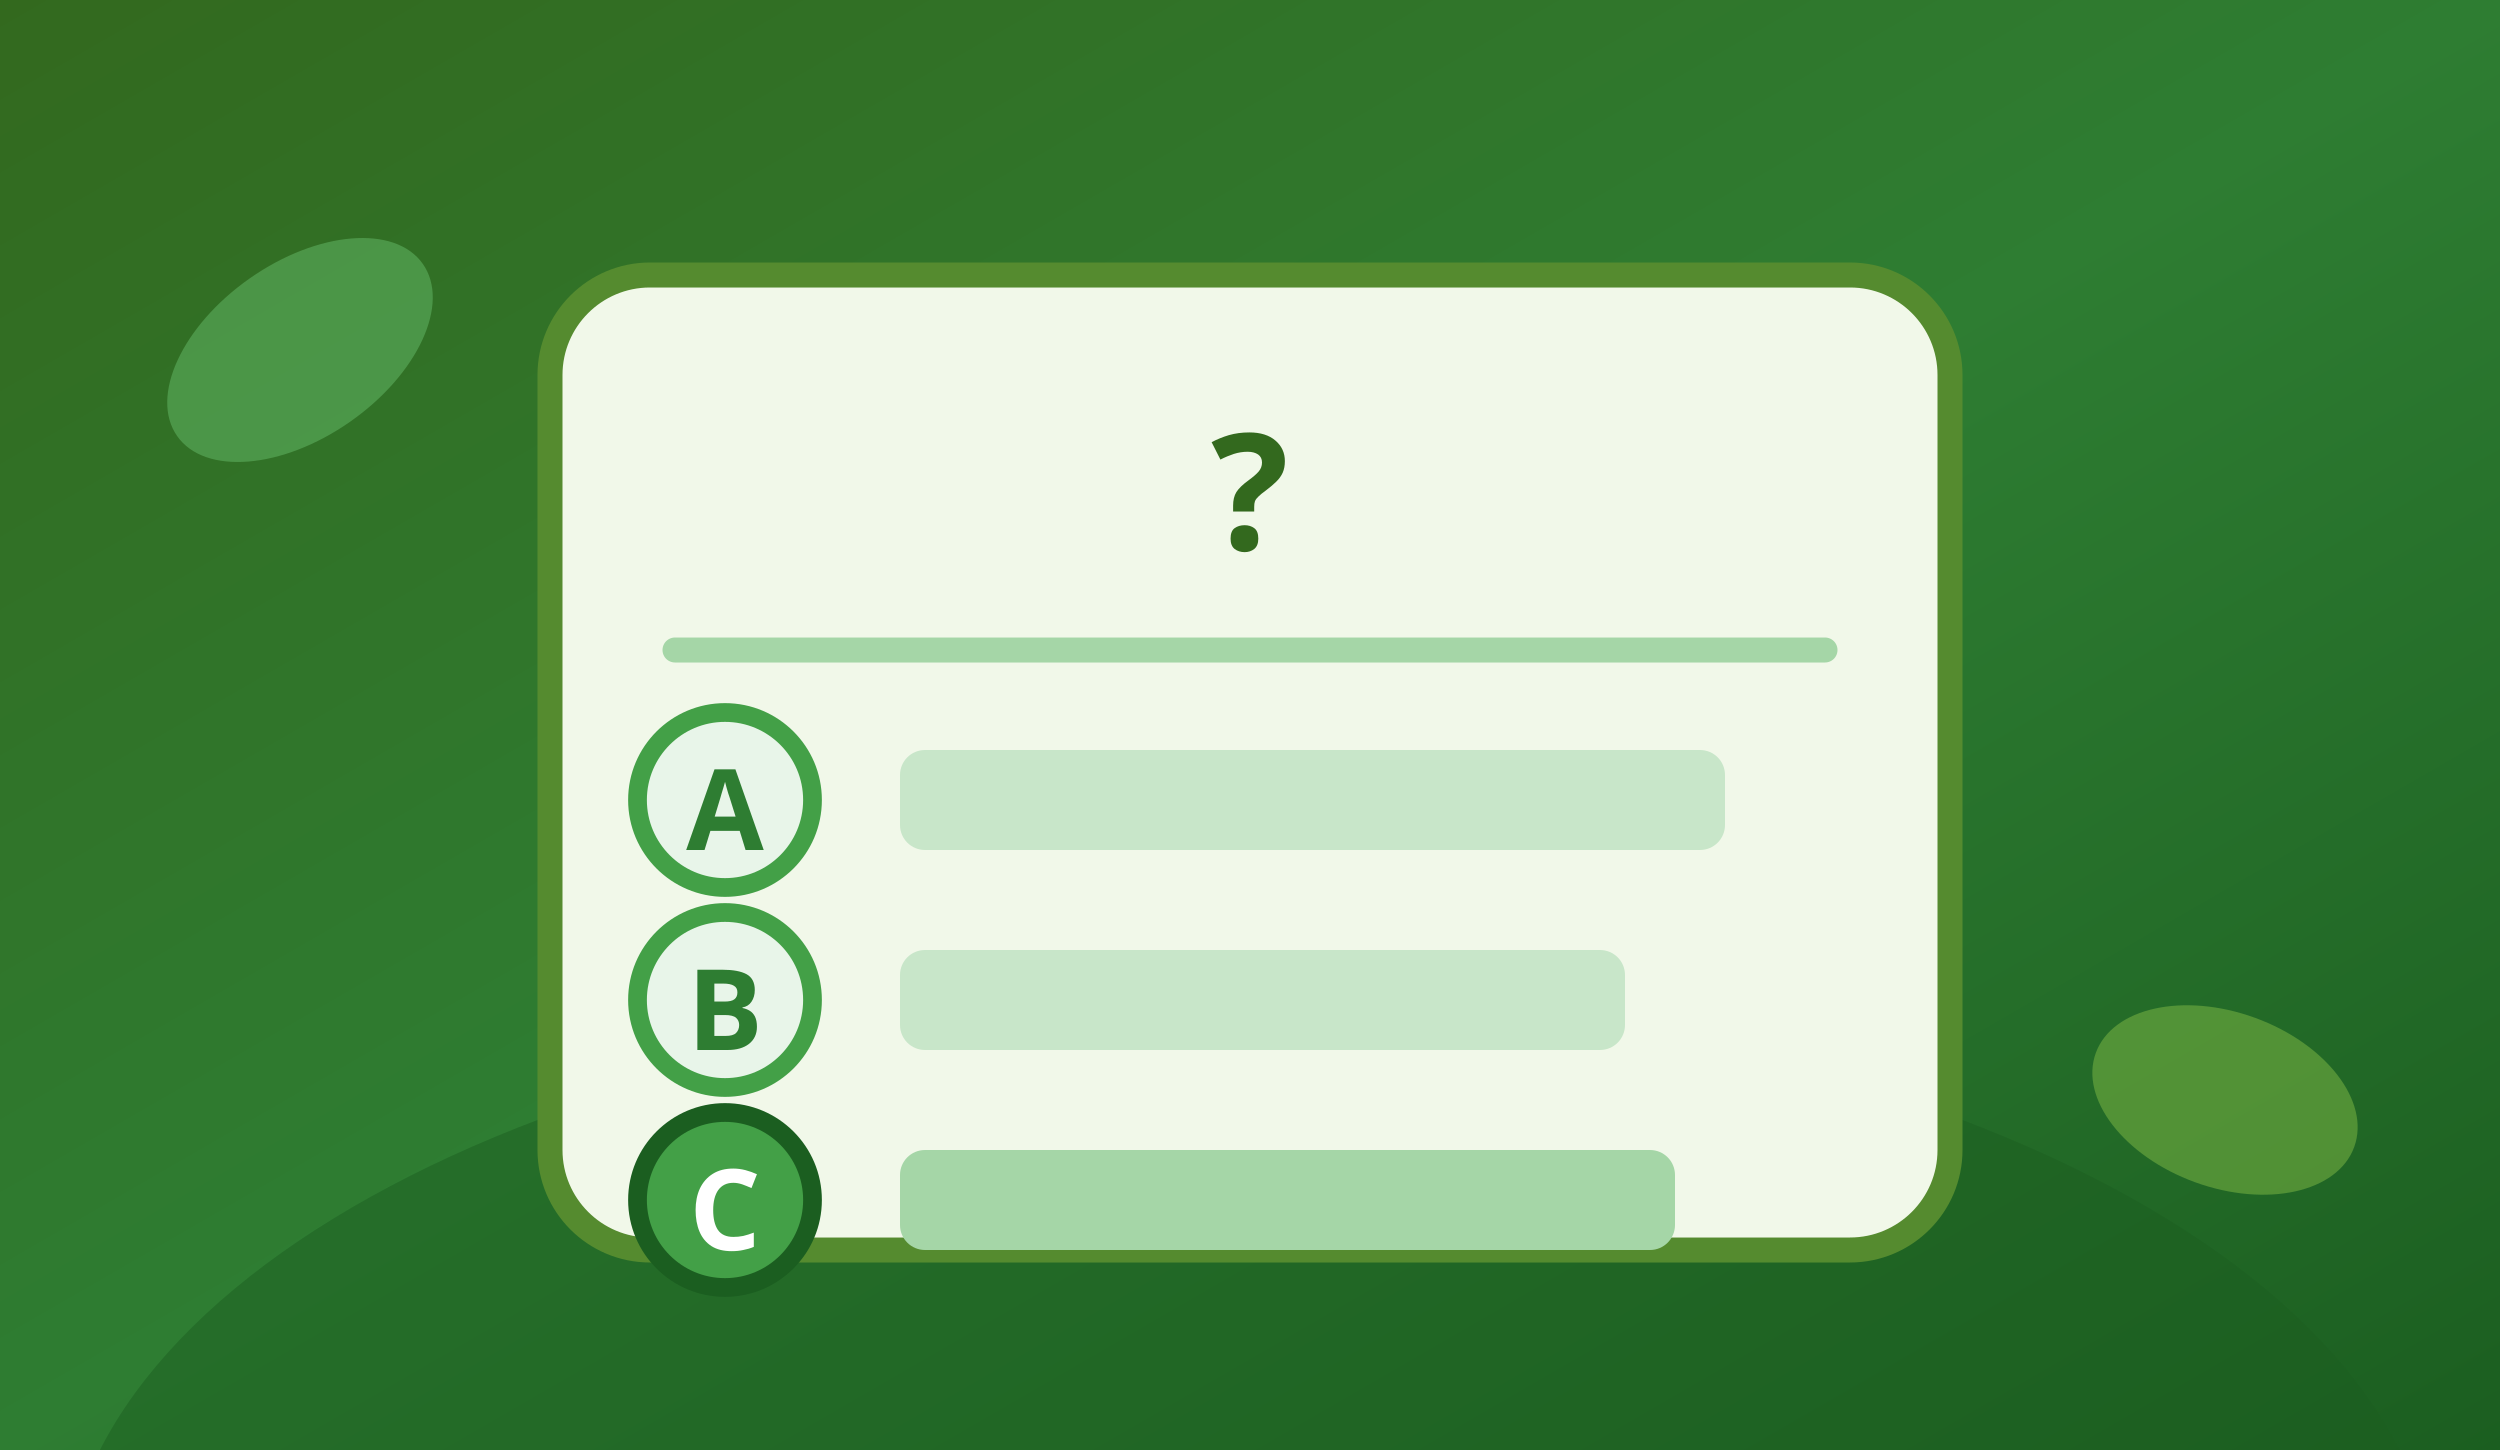
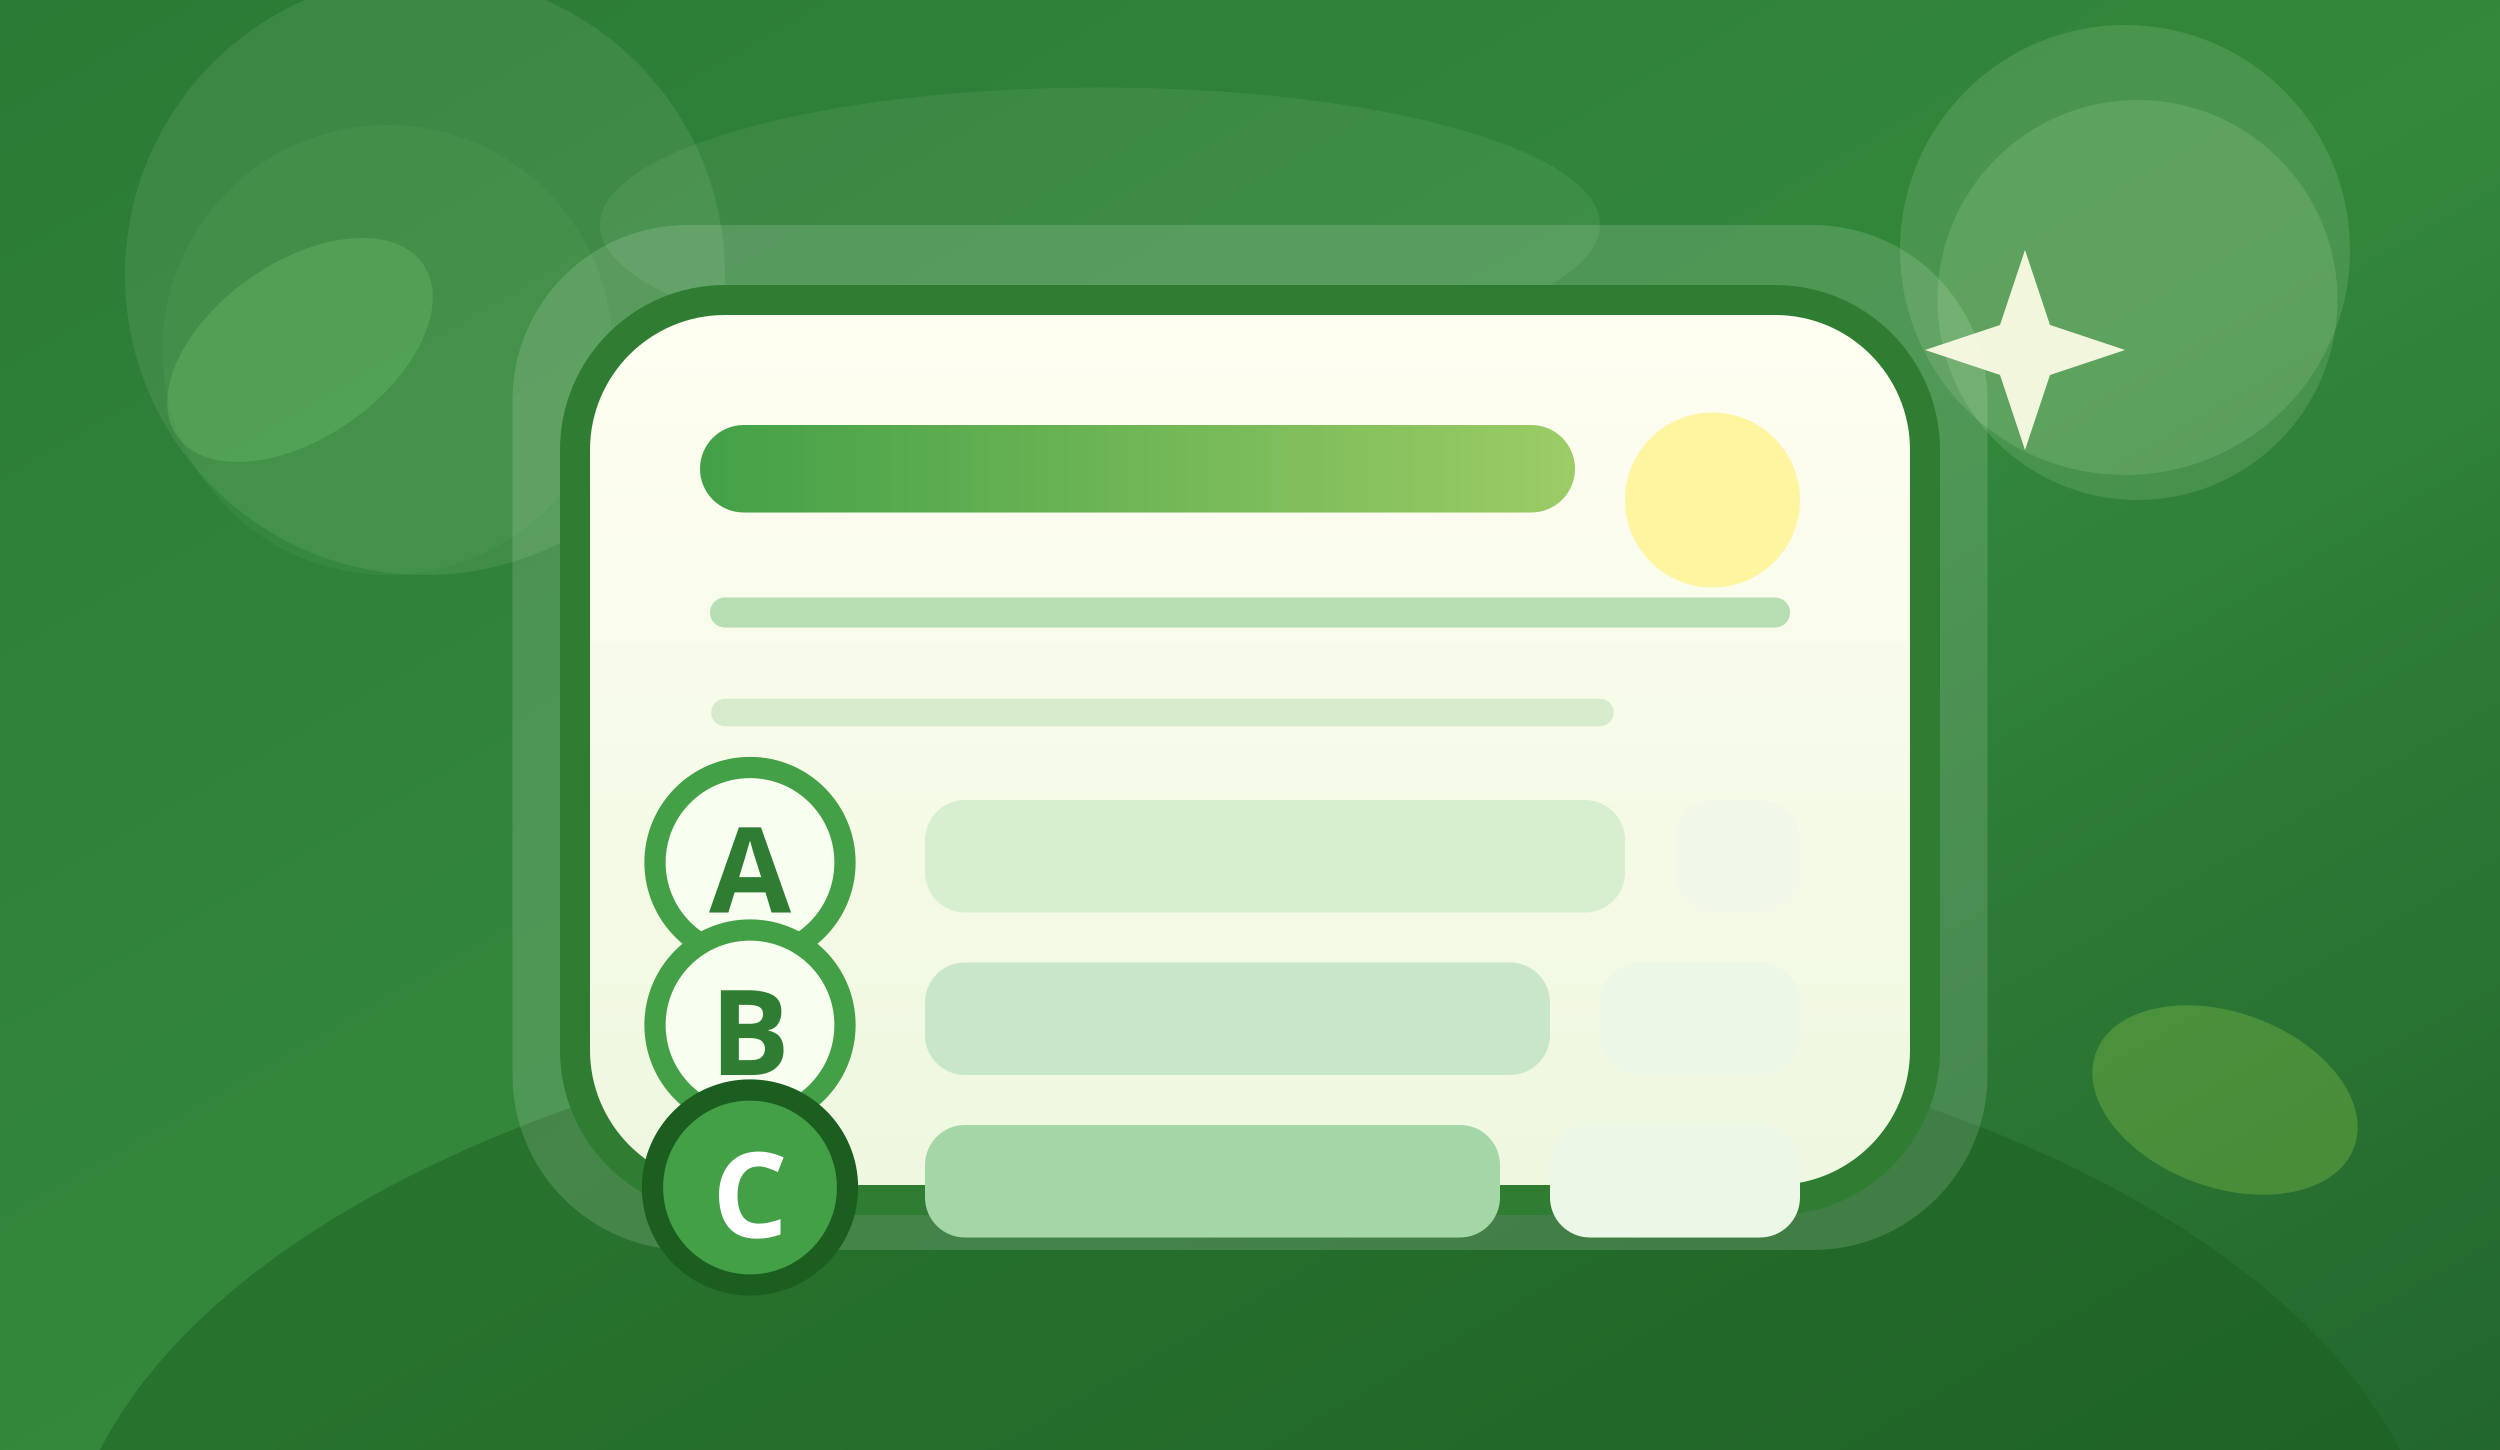
<svg xmlns="http://www.w3.org/2000/svg" viewBox="0 0 200 116">
  <defs>
    <linearGradient id="forestGrad3" x1="0" y1="0" x2="1" y2="1">
-       <stop offset="0%" stop-color="#33691e" />
-       <stop offset="50%" stop-color="#2e7d32" />
-       <stop offset="100%" stop-color="#1b5e20" />
+       <stop offset="0%" stop-color="#2b7a35" />
+       <stop offset="52%" stop-color="#33883b" />
+       <stop offset="100%" stop-color="#22662d" />
+     </linearGradient>
+     <linearGradient id="quizCardSurface" x1="0" y1="0" x2="0" y2="1">
+       <stop offset="0%" stop-color="#fffef2" />
+       <stop offset="100%" stop-color="#eef7df" />
+     </linearGradient>
+     <linearGradient id="quizProgressAccent" x1="0" y1="0" x2="1" y2="0">
+       <stop offset="0%" stop-color="#43a047" />
+       <stop offset="100%" stop-color="#9ccc65" />
    </linearGradient>
  </defs>
  <rect width="200" height="116" fill="url(#forestGrad3)" />
+   <circle cx="34" cy="22" r="24" fill="#b7ddb3" opacity="0.12" />
+   <circle cx="170" cy="20" r="18" fill="#dcedc8" opacity="0.14" />
+   <ellipse cx="88" cy="18" rx="40" ry="11" fill="#dcedc8" opacity="0.08" />
  <ellipse cx="100" cy="128" rx="95" ry="48" fill="#1b5e20" opacity="0.5" />
-   <rect x="44" y="22" width="112" height="78" rx="8" fill="#f1f8e9" stroke="#558b2f" stroke-width="2" />
-   <text x="100" y="44" font-size="13" font-weight="800" text-anchor="middle" fill="#33691e" font-family="Nunito, sans-serif">?</text>
-   <line x1="54" y1="52" x2="146" y2="52" stroke="#a5d6a7" stroke-width="2" stroke-linecap="round" />
-   <circle cx="58" cy="64" r="7" fill="#e8f5e9" stroke="#43a047" stroke-width="1.5" />
-   <text x="58" y="68" font-size="9" font-weight="800" text-anchor="middle" fill="#2e7d32" font-family="sans-serif">A</text>
-   <rect x="72" y="60" width="66" height="8" rx="2" fill="#c8e6c9" />
-   <circle cx="58" cy="80" r="7" fill="#e8f5e9" stroke="#43a047" stroke-width="1.5" />
-   <text x="58" y="84" font-size="9" font-weight="800" text-anchor="middle" fill="#2e7d32" font-family="sans-serif">B</text>
-   <rect x="72" y="76" width="58" height="8" rx="2" fill="#c8e6c9" />
-   <circle cx="58" cy="96" r="7" fill="#43a047" stroke="#1b5e20" stroke-width="1.5" />
-   <text x="58" y="100" font-size="9" font-weight="800" text-anchor="middle" fill="#fff" font-family="sans-serif">C</text>
-   <rect x="72" y="92" width="62" height="8" rx="2" fill="#a5d6a7" />
-   <ellipse cx="24" cy="28" rx="12" ry="7" fill="#66bb6a" transform="rotate(-35 24 28)" opacity="0.5" />
-   <ellipse cx="178" cy="88" rx="11" ry="7" fill="#8bc34a" transform="rotate(20 178 88)" opacity="0.45" />
+   <circle cx="31" cy="28" r="18" fill="#66bb6a" opacity="0.12" />
+   <circle cx="171" cy="24" r="16" fill="#dcedc8" opacity="0.14" />
+   <ellipse cx="24" cy="28" rx="12" ry="7" fill="#66bb6a" transform="rotate(-35 24 28)" opacity="0.38" />
+   <ellipse cx="178" cy="88" rx="11" ry="7" fill="#8bc34a" transform="rotate(20 178 88)" opacity="0.34" />
+   <rect x="41" y="18" width="118" height="82" rx="14" fill="#ffffff" opacity="0.14" />
+   <rect x="46" y="24" width="108" height="72" rx="12" fill="url(#quizCardSurface)" stroke="#2e7d32" stroke-width="2.4" />
+   <rect x="56" y="34" width="70" height="7" rx="3.5" fill="url(#quizProgressAccent)" />
+   <rect x="130" y="33" width="14" height="14" rx="7" fill="#fff59d" opacity="0.96" />
+   <line x1="58" y1="49" x2="142" y2="49" stroke="#b7ddb3" stroke-width="2.4" stroke-linecap="round" />
+   <line x1="58" y1="57" x2="128" y2="57" stroke="#d6ebcc" stroke-width="2.2" stroke-linecap="round" />
+   <circle cx="60" cy="69" r="7.6" fill="#f8fff0" stroke="#43a047" stroke-width="1.7" />
+   <text x="60" y="73" font-size="9.5" font-weight="900" text-anchor="middle" fill="#2e7d32" font-family="sans-serif">A</text>
+   <rect x="74" y="64" width="56" height="9" rx="3.2" fill="#d7efcf" />
+   <rect x="134" y="64" width="10" height="9" rx="3.2" fill="#f1f8e9" />
+   <circle cx="60" cy="82" r="7.6" fill="#f8fff0" stroke="#43a047" stroke-width="1.7" />
+   <text x="60" y="86" font-size="9.5" font-weight="900" text-anchor="middle" fill="#2e7d32" font-family="sans-serif">B</text>
+   <rect x="74" y="77" width="50" height="9" rx="3.2" fill="#c8e6c9" />
+   <rect x="128" y="77" width="16" height="9" rx="3.2" fill="#edf7e7" />
+   <circle cx="60" cy="95" r="7.8" fill="#43a047" stroke="#1b5e20" stroke-width="1.7" />
+   <text x="60" y="99" font-size="9.5" font-weight="900" text-anchor="middle" fill="#fff" font-family="sans-serif">C</text>
+   <rect x="74" y="90" width="46" height="9" rx="3.2" fill="#a5d6a7" />
+   <rect x="124" y="90" width="20" height="9" rx="3.2" fill="#edf7e7" />
+   <path d="M160 26 L162 20 L164 26 L170 28 L164 30 L162 36 L160 30 L154 28 Z" fill="#fffde7" opacity="0.92" />
</svg>
